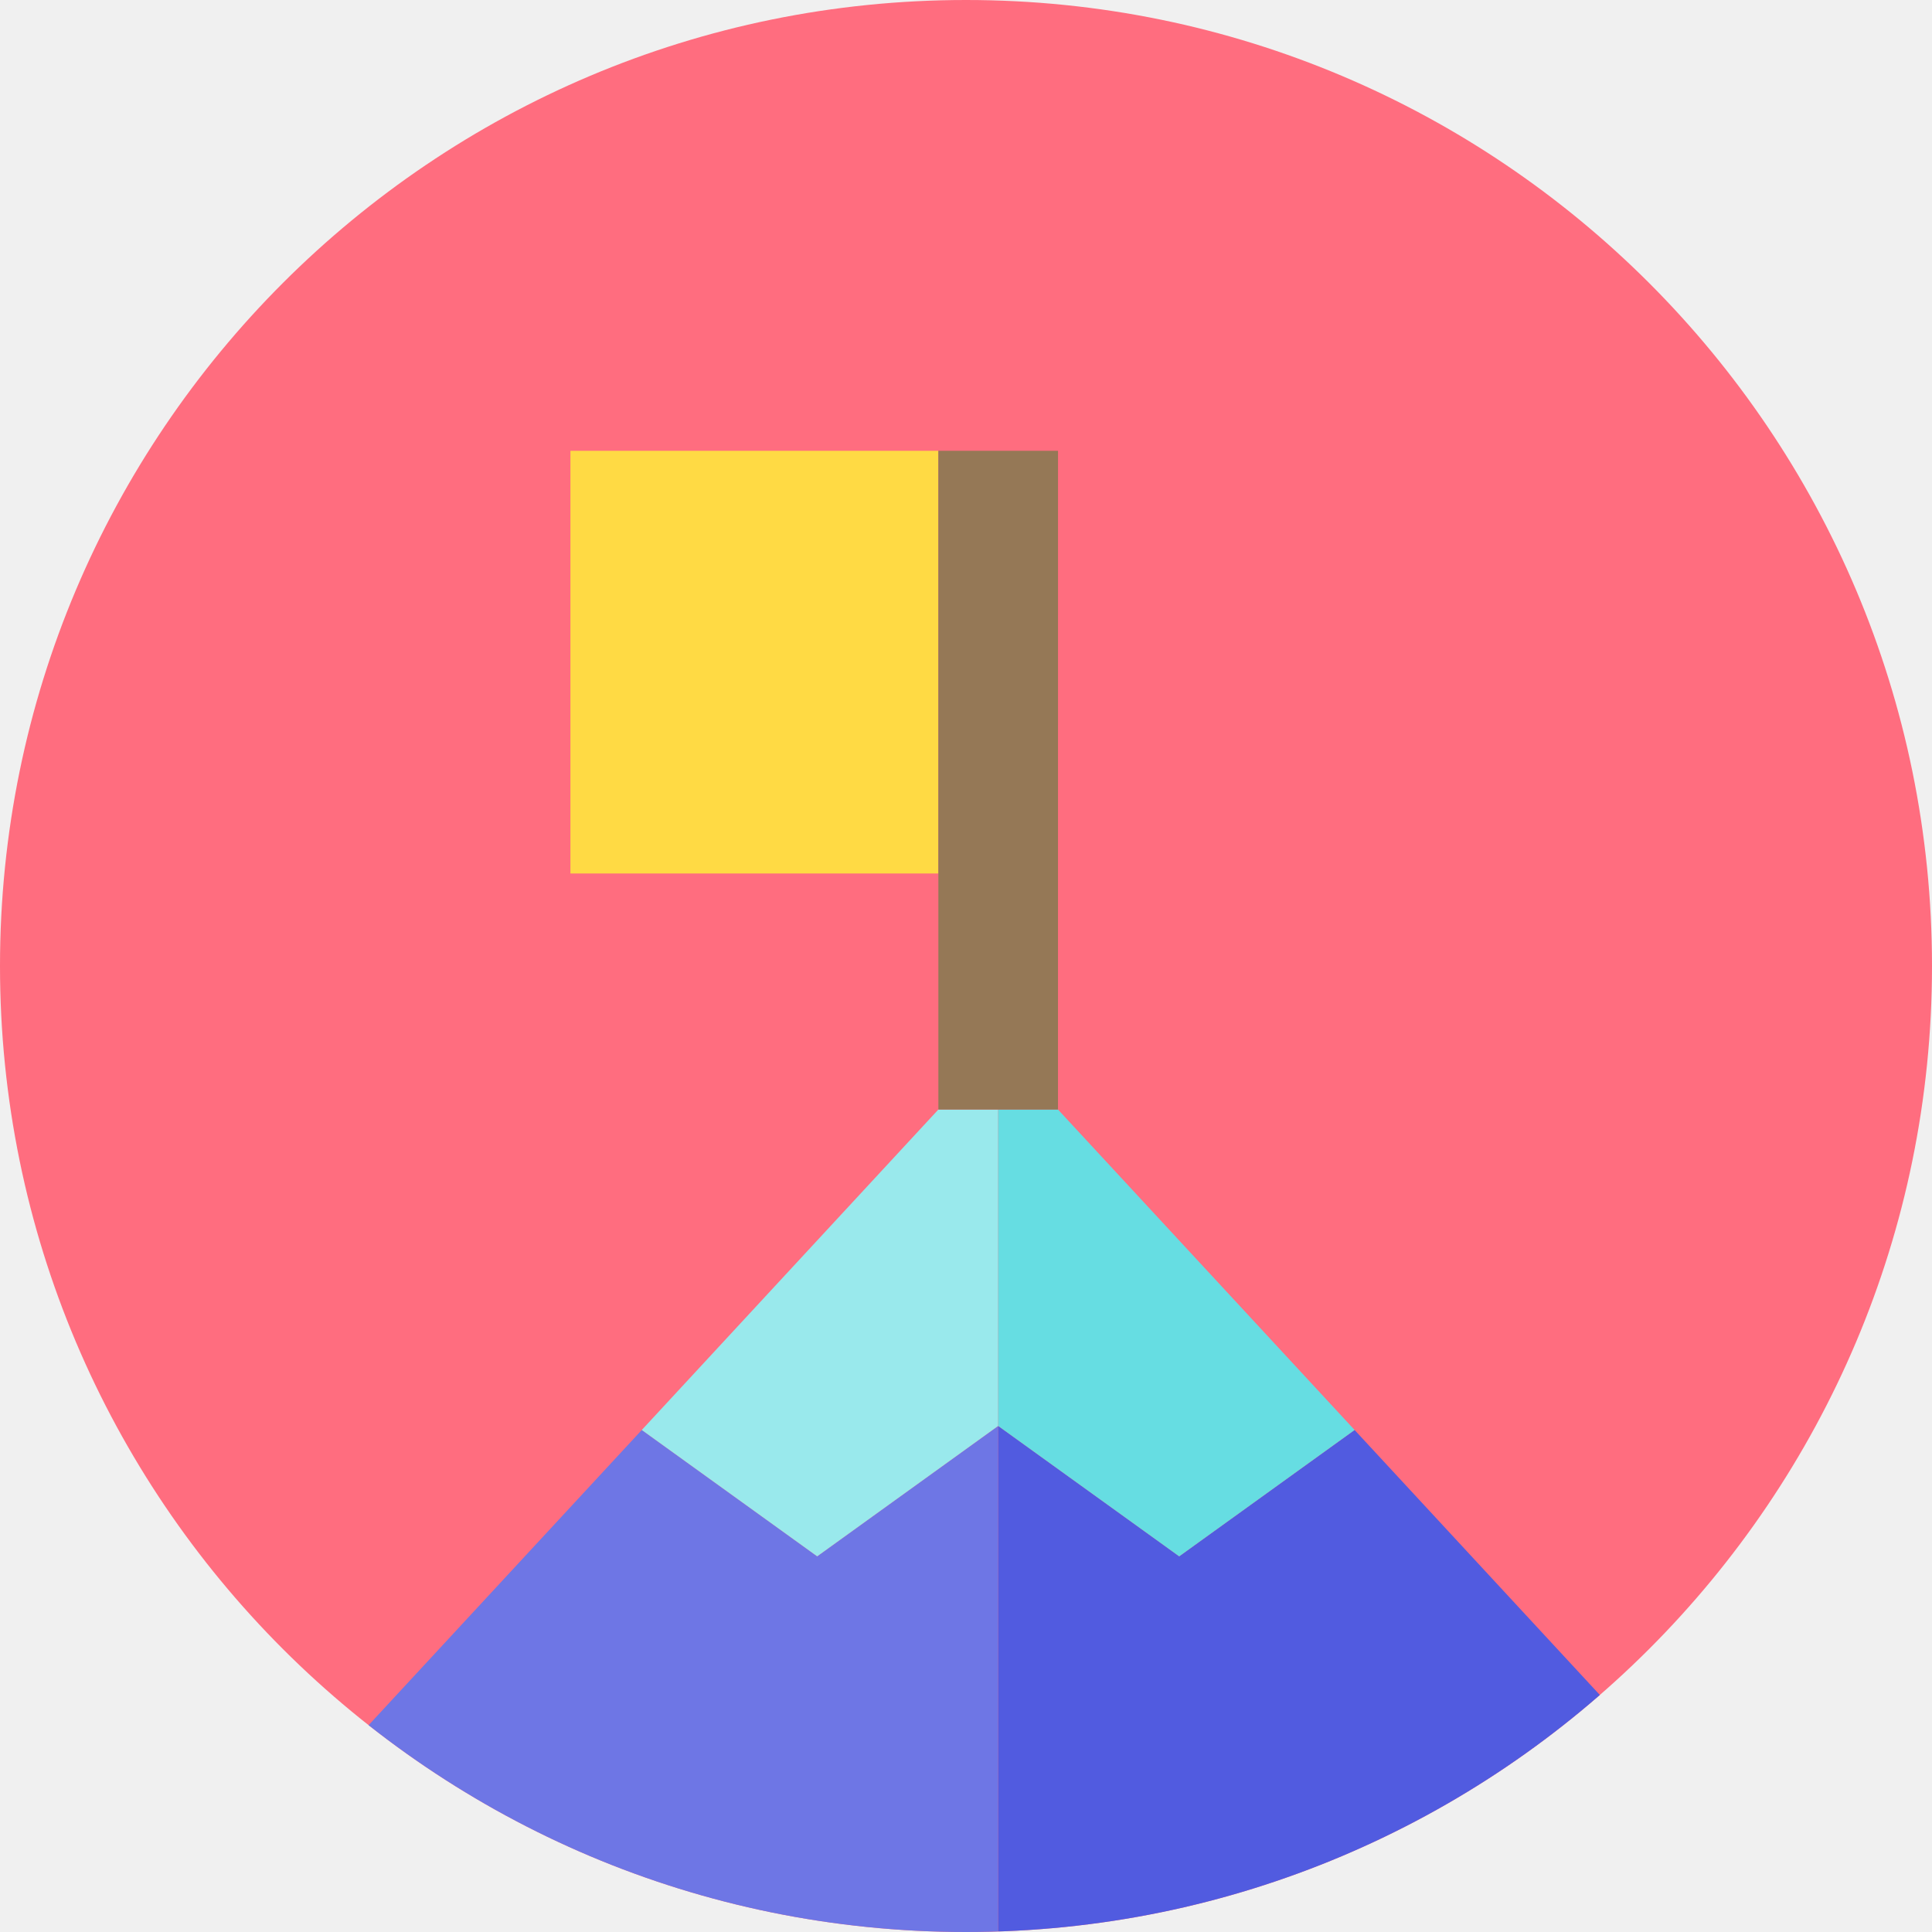
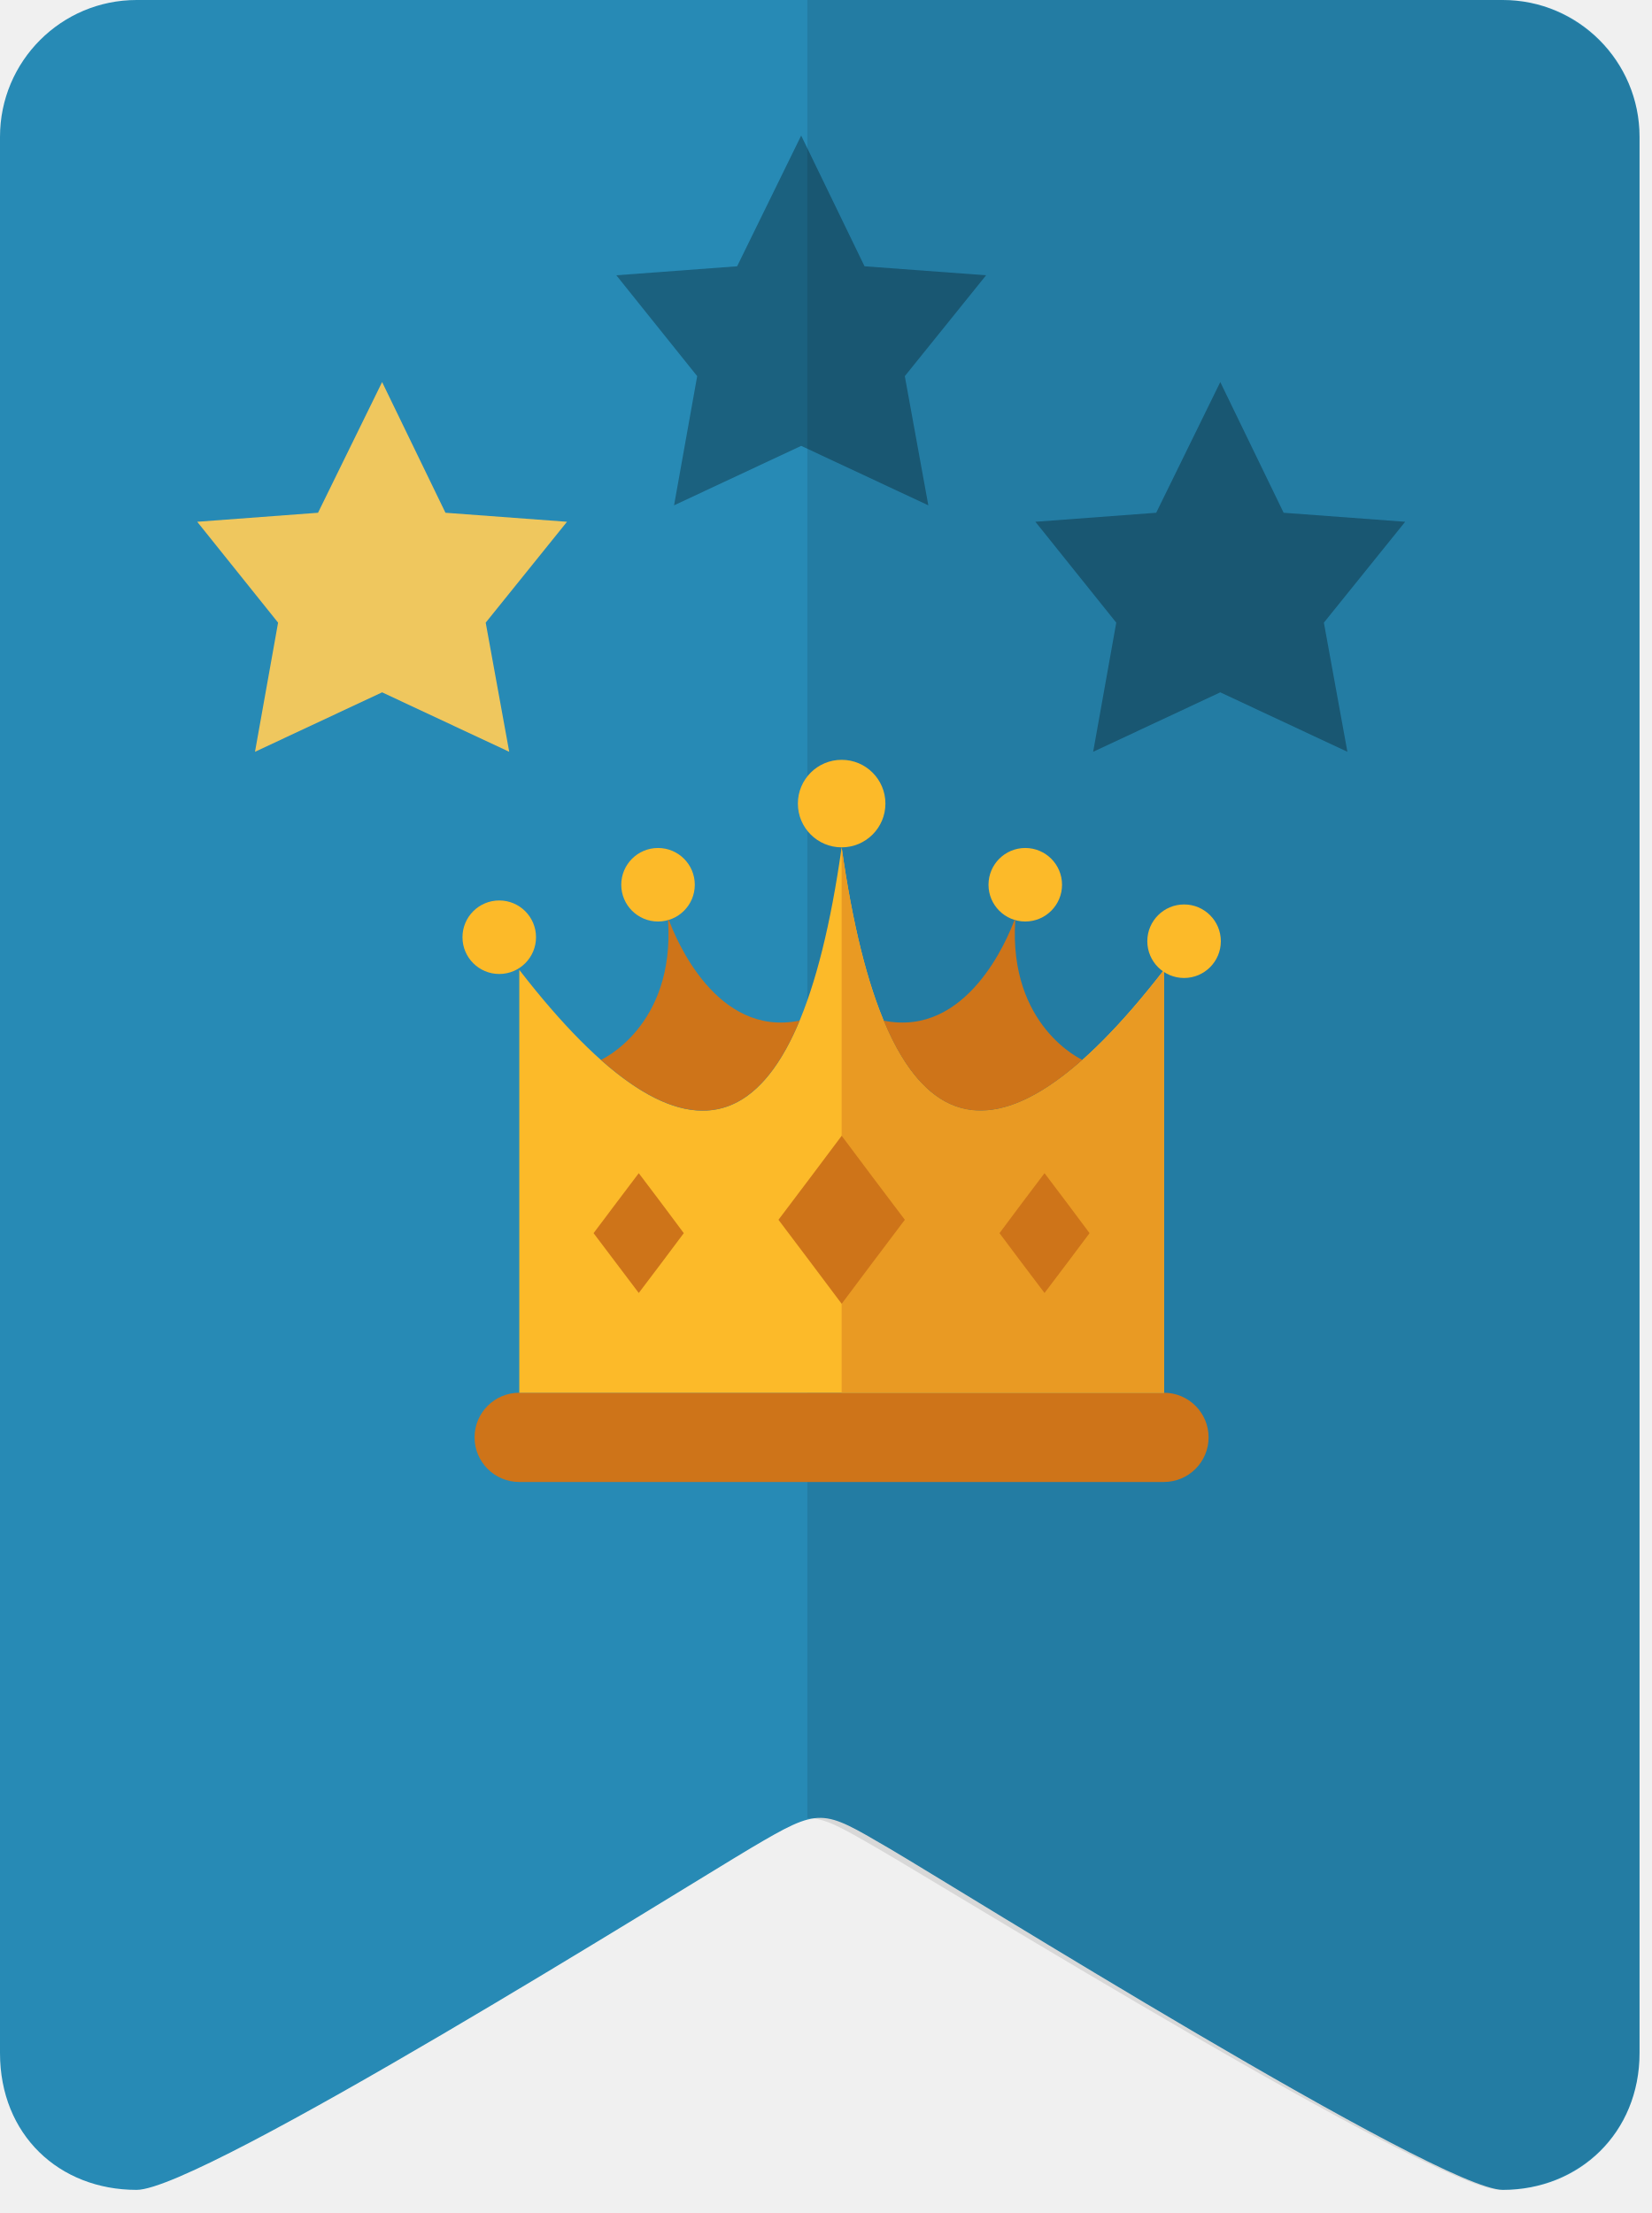
- <svg xmlns="http://www.w3.org/2000/svg" xmlns:xlink="http://www.w3.org/1999/xlink" width="50px" height="50px" viewBox="0 0 50 50" version="1.1">
-   <defs>
-     <rect id="path-1" x="0" y="0" width="50" height="50" rx="25" />
-   </defs>
+ <svg xmlns="http://www.w3.org/2000/svg" width="50px" height="67px" viewBox="0 0 50 67" version="1.1">
+   <defs />
  <g id="Zilla-Slab/Lato" stroke="none" stroke-width="1" fill="none" fill-rule="evenodd">
-     <g id="⟶-Achievements" transform="translate(-25, -439)">
-       <g id="4" transform="translate(25, 439)">
-         <g id="Icon">
-           <g id="002-medal-copy-3">
-             <mask id="mask-2" fill="white">
-               <use xlink:href="#path-1" />
-             </mask>
-             <use id="Mask" fill="#FF6D7F" xlink:href="#path-1" />
-             <g id="003-achievement" mask="url(#mask-2)" fill-rule="nonzero">
-               <g transform="translate(6.666667, 11.66667)">
-                 <rect id="Rectangle-path" fill="#FFDA44" x="8.096" y="0" width="9.522" height="10.939" />
-                 <polygon id="Shape" fill="#6E76E5" points="14.482 28.611 9.943 25.341 0 36.084 0 38.333 19.166 38.333 19.166 25.236" />
-                 <polygon id="Shape" fill="#515BE0" points="28.39 25.341 23.851 28.611 19.166 25.236 19.166 38.333 38.333 38.333 38.333 36.084" />
-                 <path d="M28.39,25.341 L20.714,17.048 L28.39,25.341 Z" id="Shape" fill="#99E9EC" />
-                 <polygon id="Shape" fill="#99E9EC" points="19.166 25.236 19.166 17.048 17.618 17.048 9.943 25.341 14.482 28.611" />
-                 <polygon id="Shape" fill="#99E9EC" points="19.166 25.236 23.851 28.611 28.39 25.341 23.851 28.611" />
-                 <polygon id="Shape" fill="#66DDE2" points="19.166 17.048 19.166 25.236 23.851 28.611 28.39 25.341 20.714 17.048" />
-                 <path d="M20.714,17.048 C20.715,17.048 20.715,0 20.715,0 L17.618,0 L17.618,17.048 L20.714,17.048 Z" id="Shape" fill="#957856" />
-               </g>
-             </g>
+     <g id="⟶-Congrats" transform="translate(-163, -549)" fill-rule="nonzero">
+       <g id="bookmark" transform="translate(163, 549)">
+         <path d="M4.136,0 L45.496,0 C47.779,0 49.632,1.854 49.632,4.144 L49.632,62.156 C49.632,64.574 47.81,66.3 45.496,66.3 C43.561,66.3 28.89,57.111 26.884,55.941 C24.876,54.77 24.845,54.702 22.748,55.941 C20.651,57.186 6.109,66.3 4.136,66.3 C1.793,66.3 0,64.636 0,62.156 L0,4.144 C0,1.854 1.853,0 4.136,0 Z" id="Shape" fill="#278AB5" />
+         <path d="M45.429,0 L24.44,0 L24.44,55.044 C24.982,55.04 25.5,55.347 26.539,55.946 C28.567,57.112 43.349,66.234 45.396,66.3 L45.494,66.3 C47.811,66.267 49.627,64.557 49.627,62.162 L49.627,4.144 C49.627,1.854 47.746,0 45.429,0 Z" id="Shape" fill-opacity="0.1" fill="#000000" />
+         <path d="M17.164,15.797 L13.485,15.524 L11.567,11.567 L9.627,15.524 L5.97,15.797 L8.418,18.851 L7.719,22.761 L11.567,20.961 L15.415,22.761 L14.703,18.851 C14.703,18.851 17.164,15.797 17.164,15.797 Z" id="Shape" fill="#EFC75E" />
+         <path d="M29.851,8.334 L26.171,8.062 L24.253,4.104 L22.314,8.062 L18.657,8.334 L21.105,11.388 L20.405,15.299 L24.253,13.499 L28.102,15.299 L27.39,11.388 C27.389,11.388 29.851,8.334 29.851,8.334 Z" id="Shape" fill-opacity="0.3" fill="#000000" />
+         <path d="M42.537,15.797 L38.858,15.524 L36.94,11.567 L35,15.524 L31.343,15.797 L33.791,18.851 L33.092,22.761 L36.94,20.961 L40.788,22.761 L40.076,18.851 C40.076,18.851 42.537,15.797 42.537,15.797 Z" id="Shape" fill-opacity="0.3" fill="#000000" />
+         <g id="crown" transform="translate(14, 23)">
+           <path d="M1.72,19.166 L21.232,19.166 C21.98,19.166 22.586,19.771 22.586,20.517 C22.586,21.263 21.98,21.868 21.232,21.868 L1.72,21.868 C0.972,21.868 0.366,21.263 0.366,20.517 C0.366,19.771 0.972,19.166 1.72,19.166 Z" id="Shape" fill="#CE7419" />
+           <g id="Group" transform="translate(1.685864, 2.649215)">
+             <path d="M0.034,3.714 C5.183,10.366 8.477,9.311 9.792,0.005 C11.107,9.311 14.402,10.366 19.551,3.714 L19.551,16.517 L0.034,16.517 L0.034,3.714 Z" id="Shape" fill="#FCBA29" />
+             <path d="M9.792,0.005 C11.107,9.311 14.402,10.366 19.551,3.714 L19.551,16.517 L9.792,16.517 L9.792,0.005 Z" id="Shape" fill="#E99A23" />
+           </g>
+           <g id="Group" fill="#FCBA29">
+             <circle id="Oval" cx="1.113" cy="5.375" r="1.113" />
+             <circle id="Oval" cx="21.844" cy="5.496" r="1.113" />
+             <circle id="Oval" cx="11.478" cy="1.329" r="1.325" />
+           </g>
+           <g id="Group" transform="translate(3.913613, 11.37958)" fill="#CE7419">
+             <polygon id="Shape" points="7.565 0.007 8.518 1.279 9.477 2.55 8.518 3.822 7.565 5.094 6.611 3.822 5.652 2.55 6.611 1.279" />
+             <polygon id="Shape" points="13.706 1.139 14.39 2.045 15.069 2.955 14.39 3.861 13.706 4.766 13.022 3.861 12.343 2.955 13.022 2.045" />
+             <polygon id="Shape" points="1.423 1.139 2.107 2.045 2.786 2.955 2.107 3.861 1.423 4.766 0.739 3.861 0.055 2.955 0.739 2.045" />
+           </g>
+           <g id="Group" transform="translate(4.756545, 2.649215)" fill="#FCBA29">
+             <circle id="Oval" cx="1.163" cy="1.137" r="1.113" />
+             <circle id="Oval" cx="12.28" cy="1.137" r="1.113" />
+           </g>
+           <g id="Group" transform="translate(4.15445, 4.816754)" fill="#CE7419">
+             <path d="M2.069,0.039 C2.281,3.271 0.036,4.272 0.036,4.272 C2.705,6.642 4.718,6.286 6.052,3.083 C3.528,3.598 2.3,0.597 2.093,0.034 L2.069,0.039 Z" id="Shape" />
+             <path d="M8.595,3.083 C9.925,6.286 11.943,6.642 14.612,4.272 C14.612,4.272 12.372,3.271 12.579,0.039 L12.555,0.039 C12.348,0.597 11.119,3.598 8.595,3.083 Z" id="Shape" />
          </g>
        </g>
      </g>
    </g>
  </g>
</svg>
